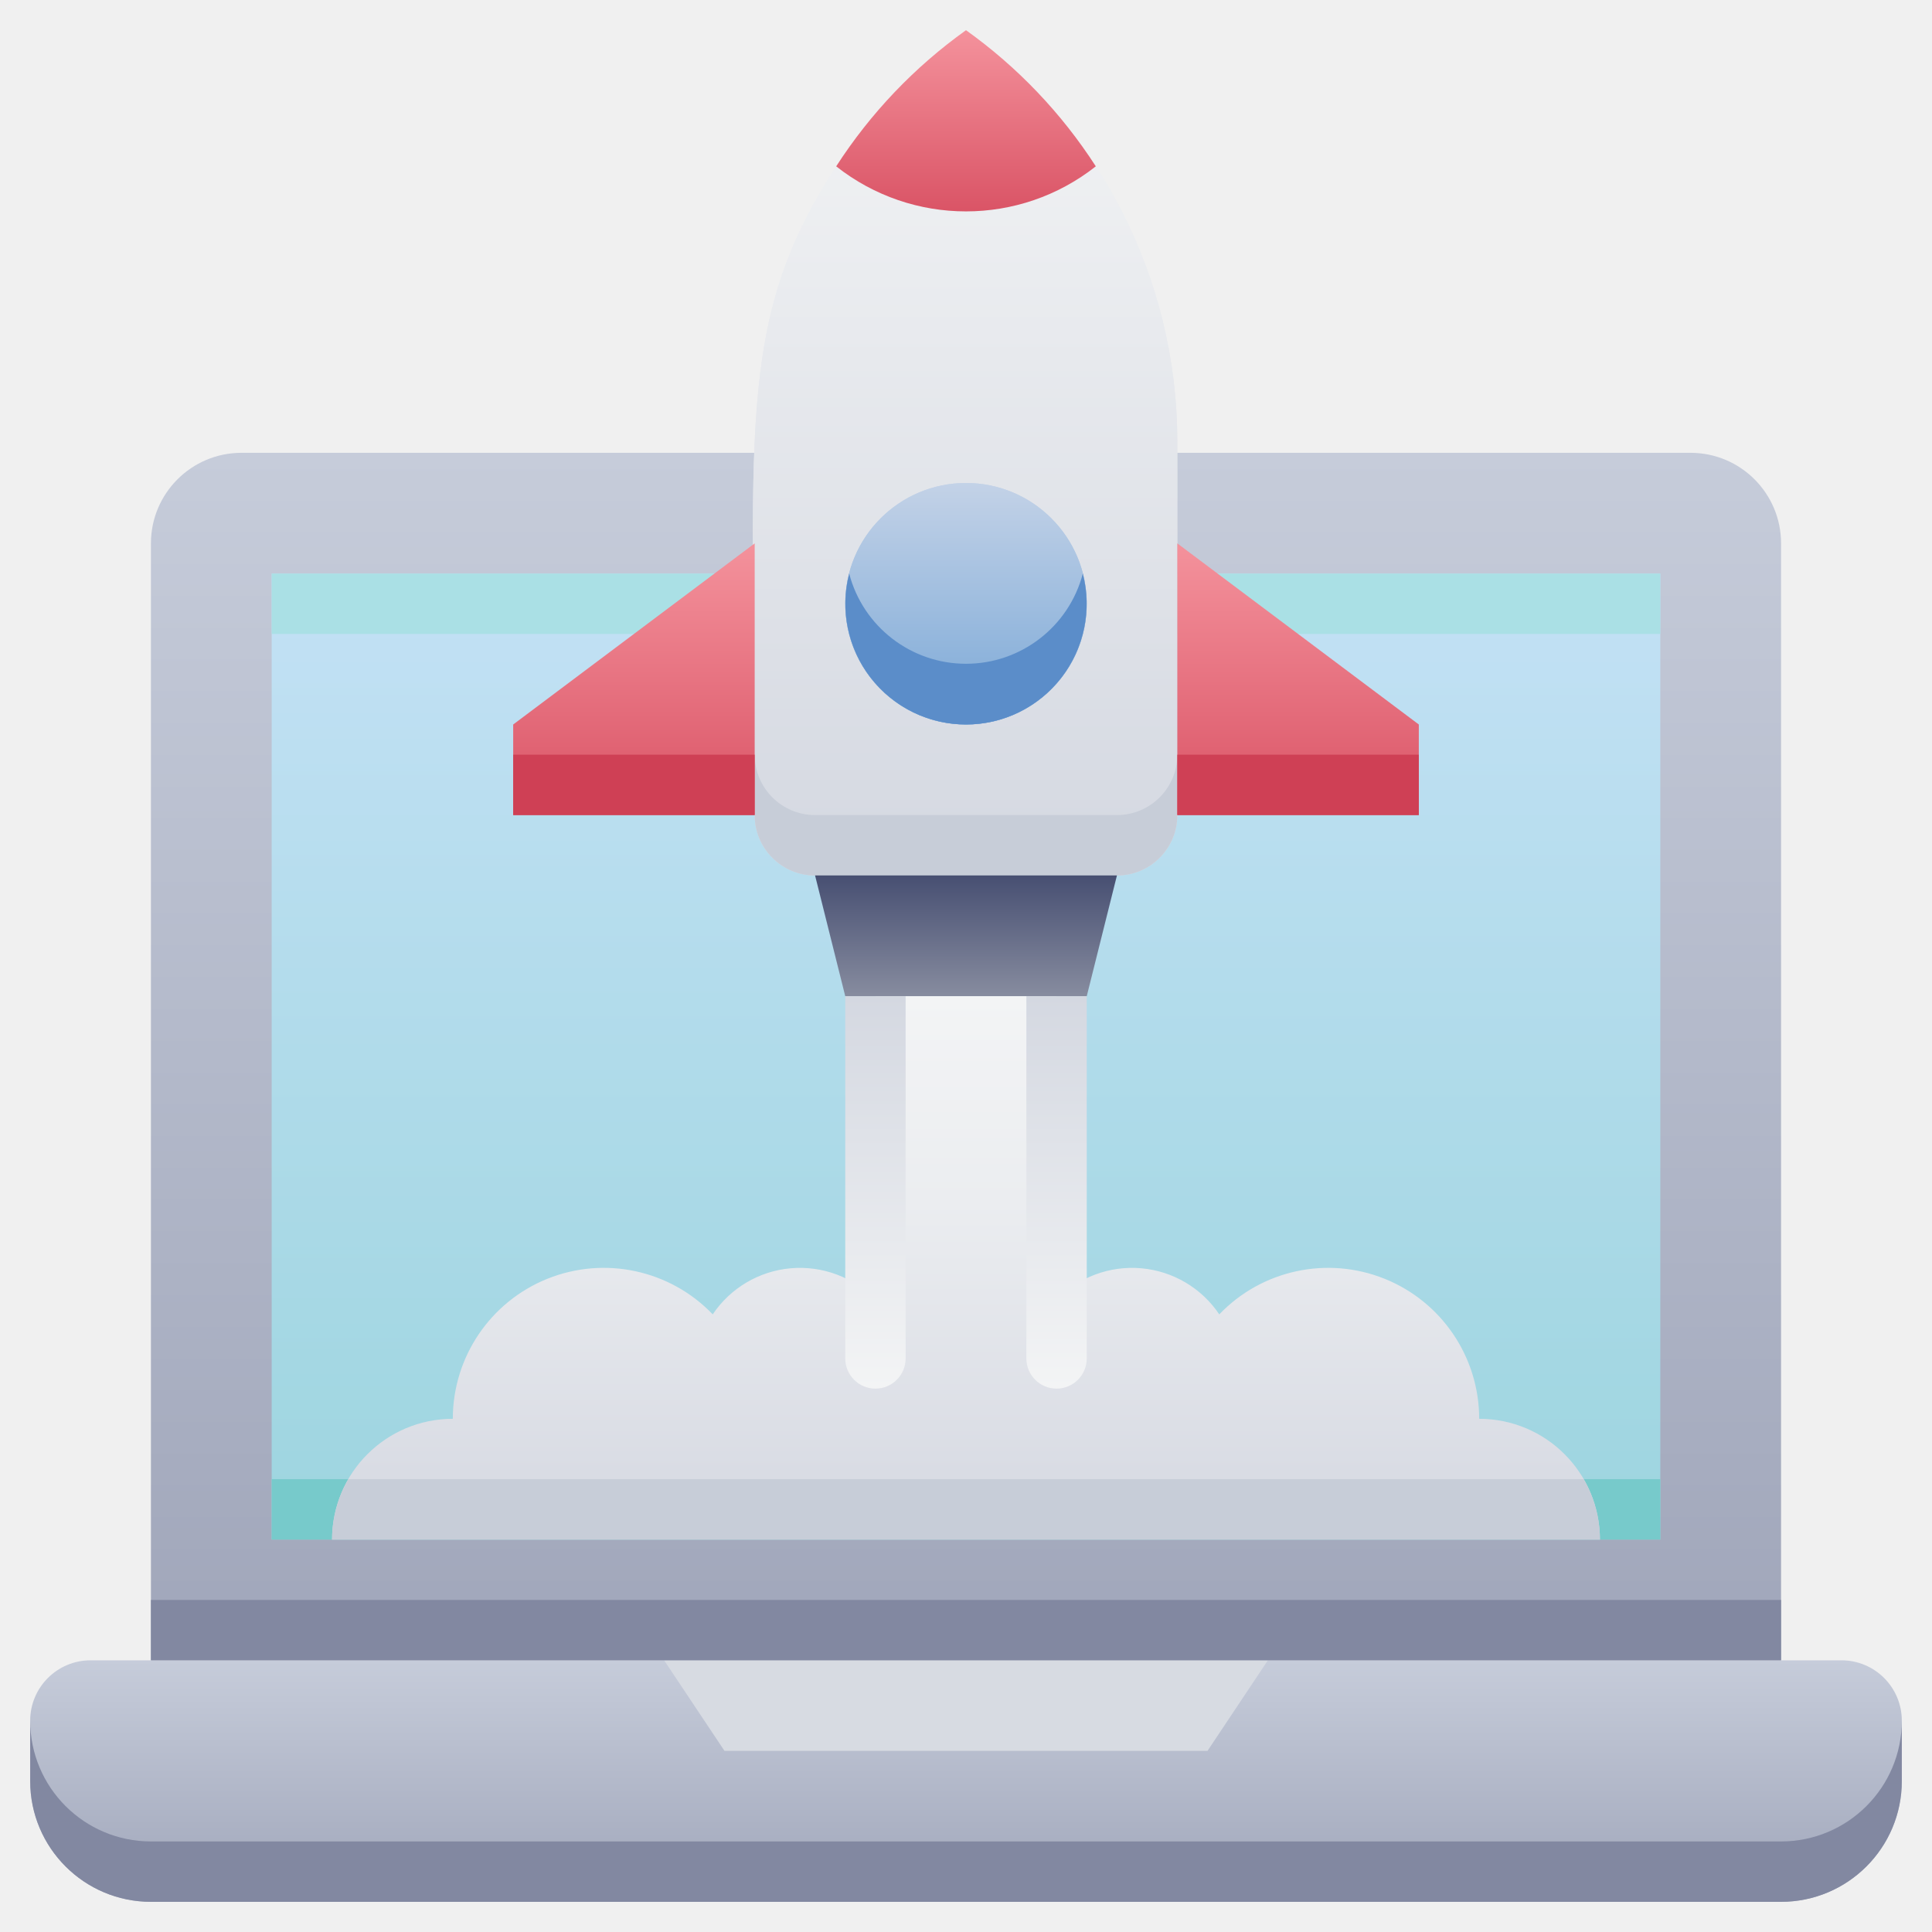
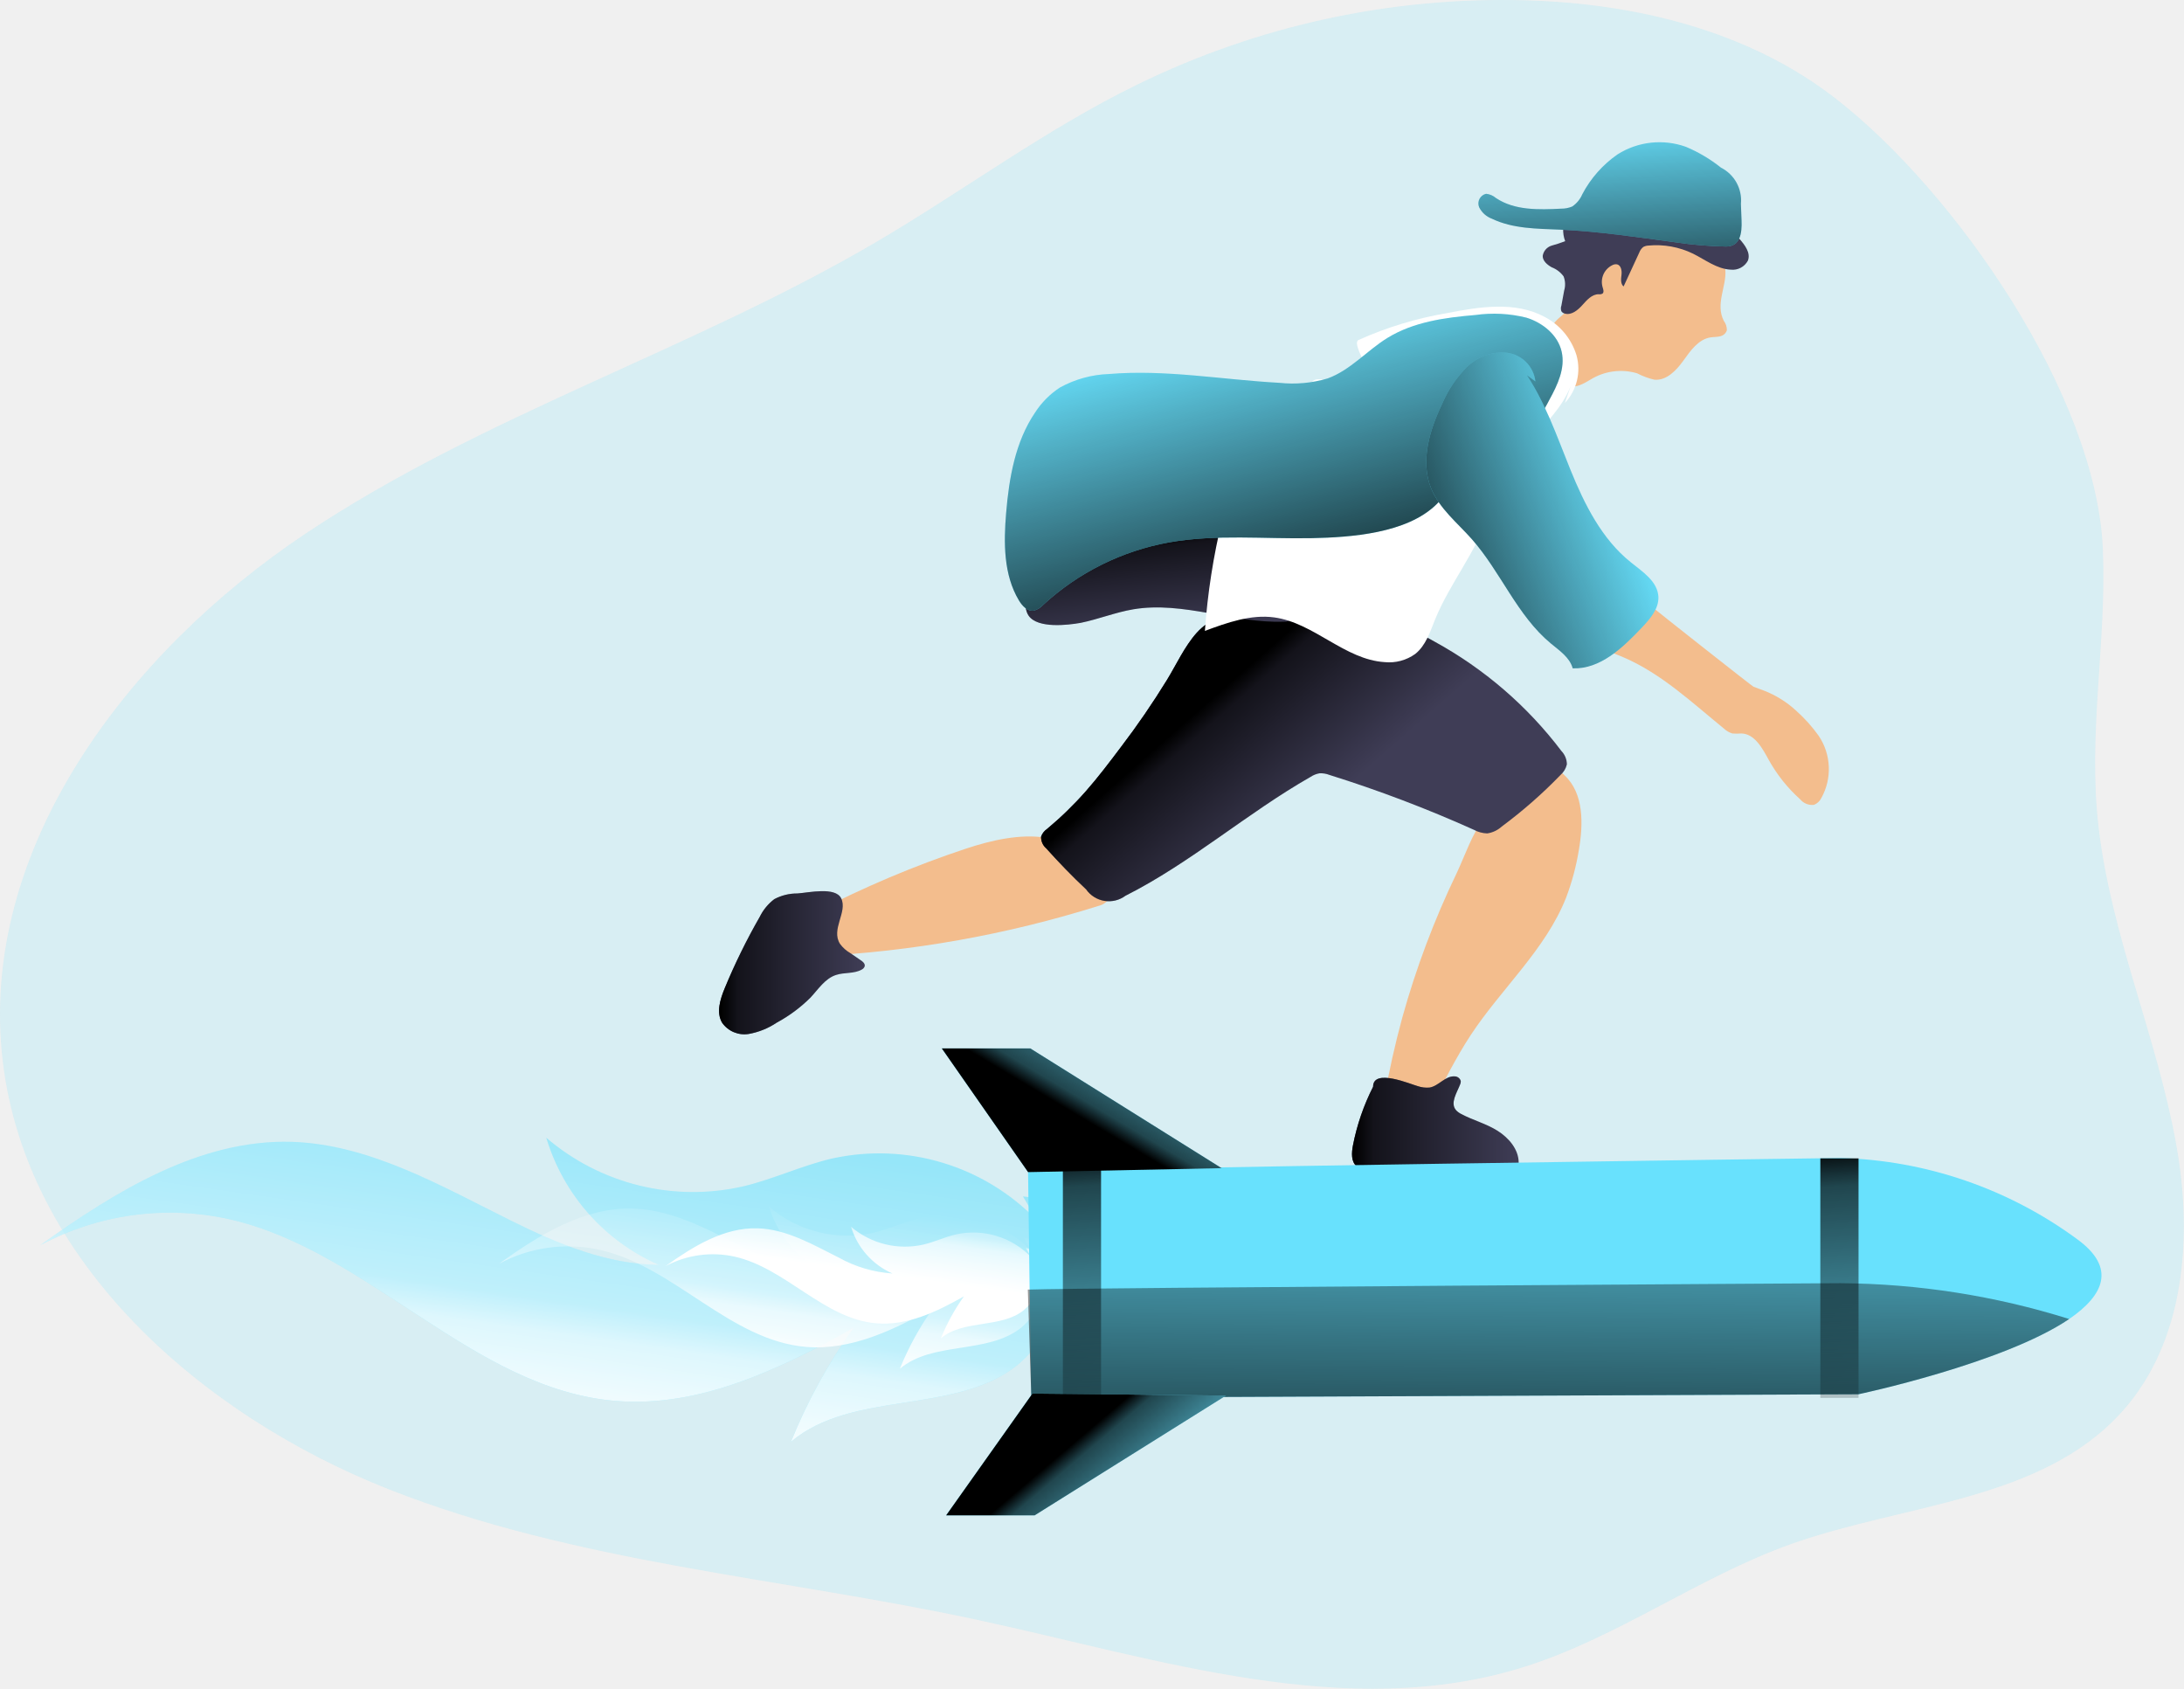
- <svg xmlns="http://www.w3.org/2000/svg" xmlns:xlink="http://www.w3.org/1999/xlink" viewBox="0 0 64 64">
+ <svg xmlns="http://www.w3.org/2000/svg" xmlns:xlink="http://www.w3.org/1999/xlink" id="Layer_1" data-name="Layer 1" viewBox="0 0 342.02 264.39">
  <defs>
-     <style>.cls-1{fill:url(#linear-gradient);}.cls-2{fill:url(#linear-gradient-2);}.cls-3{fill:#aae0e5;}.cls-4{fill:#77cacb;}.cls-5{fill:url(#linear-gradient-3);}.cls-6{fill:#c7cdd8;}.cls-7{fill:url(#linear-gradient-5);}.cls-8{fill:url(#linear-gradient-6);}.cls-9{fill:#cf4055;}.cls-10{fill:url(#linear-gradient-7);}.cls-11{fill:url(#linear-gradient-8);}.cls-12{fill:#5b8dc9;}.cls-13{fill:url(#linear-gradient-10);}.cls-14{fill:url(#linear-gradient-11);}.cls-15{fill:#8288a1;}.cls-16{fill:#d7dbe2;}.cls-17{fill:url(#linear-gradient-12);}.cls-18{fill:url(#linear-gradient-13);}.cls-19{fill:url(#linear-gradient-14);}</style>
-     <linearGradient id="linear-gradient" x1="32" y1="55" x2="32" y2="15" gradientUnits="userSpaceOnUse">
-       <stop offset="0" stop-color="#a0a6ba" />
-       <stop offset="1" stop-color="#c6ccda" />
+     <linearGradient id="linear-gradient" x1="128.96" y1="247.1" x2="121.62" y2="298.46" gradientUnits="userSpaceOnUse">
+       <stop offset="0.02" stop-color="#fff" stop-opacity="0" />
+       <stop offset="0.58" stop-color="#fff" stop-opacity="0.39" />
+       <stop offset="0.68" stop-color="#fff" stop-opacity="0.68" />
+       <stop offset="1" stop-color="#fff" />
    </linearGradient>
-     <linearGradient id="linear-gradient-2" x1="32" y1="51" x2="32" y2="19" gradientUnits="userSpaceOnUse">
-       <stop offset="0" stop-color="#9dd5df" />
-       <stop offset="1" stop-color="#c3e1f5" />
+     <linearGradient id="linear-gradient-2" x1="161.7" y1="259.98" x2="157.79" y2="287.41" xlink:href="#linear-gradient" />
+     <linearGradient id="linear-gradient-3" x1="175.28" y1="253.54" x2="172.59" y2="272.39" xlink:href="#linear-gradient" />
+     <linearGradient id="linear-gradient-4" x1="228.82" y1="182.34" x2="245.12" y2="200.89" gradientUnits="userSpaceOnUse">
+       <stop offset="0.01" />
+       <stop offset="0.13" stop-opacity="0.69" />
+       <stop offset="1" stop-opacity="0" />
    </linearGradient>
-     <linearGradient id="linear-gradient-3" x1="31.97" y1="29" x2="31.97" y2="1" gradientUnits="userSpaceOnUse">
-       <stop offset="0" stop-color="#d4d8e1" />
-       <stop offset="1" stop-color="#f3f4f5" />
-     </linearGradient>
-     <linearGradient id="linear-gradient-5" x1="43" y1="27" x2="43" y2="18" gradientUnits="userSpaceOnUse">
-       <stop offset="0" stop-color="#da5466" />
-       <stop offset="1" stop-color="#f4929c" />
-     </linearGradient>
-     <linearGradient id="linear-gradient-6" x1="21" y1="27" x2="21" y2="18" xlink:href="#linear-gradient-5" />
-     <linearGradient id="linear-gradient-7" x1="32" y1="29" x2="32" y2="33" gradientUnits="userSpaceOnUse">
-       <stop offset="0" stop-color="#474f72" />
-       <stop offset="1" stop-color="#878c9f" />
-     </linearGradient>
-     <linearGradient id="linear-gradient-8" x1="32" y1="24" x2="32" y2="16" gradientUnits="userSpaceOnUse">
-       <stop offset="0" stop-color="#7aa8d7" />
-       <stop offset="1" stop-color="#c3d2e7" />
-     </linearGradient>
-     <linearGradient id="linear-gradient-10" x1="32" y1="7" x2="32" y2="1" xlink:href="#linear-gradient-5" />
-     <linearGradient id="linear-gradient-11" y1="63" y2="55" xlink:href="#linear-gradient" />
-     <linearGradient id="linear-gradient-12" x1="32" y1="51" x2="32" y2="33" gradientUnits="userSpaceOnUse">
-       <stop offset="0" stop-color="#d4d8e1" />
-       <stop offset="0.04" stop-color="#d6d9e2" />
-       <stop offset="0.62" stop-color="#ebedf0" />
-       <stop offset="1" stop-color="#f3f4f5" />
-     </linearGradient>
-     <linearGradient id="linear-gradient-13" x1="29" y1="33" x2="29" y2="45.99" xlink:href="#linear-gradient-3" />
-     <linearGradient id="linear-gradient-14" x1="35" y1="33" x2="35" y2="45.99" xlink:href="#linear-gradient-3" />
+     <linearGradient id="linear-gradient-5" x1="219.37" y1="157.03" x2="221.21" y2="173.34" xlink:href="#linear-gradient-4" />
+     <linearGradient id="linear-gradient-6" x1="292.18" y1="122.56" x2="290" y2="92.4" xlink:href="#linear-gradient-4" />
+     <linearGradient id="linear-gradient-7" x1="245.36" y1="166.11" x2="233.94" y2="122.49" xlink:href="#linear-gradient-4" />
+     <linearGradient id="linear-gradient-8" x1="250.58" y1="249.57" x2="276.68" y2="249.57" xlink:href="#linear-gradient-4" />
+     <linearGradient id="linear-gradient-9" x1="151.46" y1="224.2" x2="174.3" y2="224.2" xlink:href="#linear-gradient-4" />
+     <linearGradient id="linear-gradient-10" x1="257.75" y1="161.59" x2="293.42" y2="148.35" xlink:href="#linear-gradient-4" />
+     <linearGradient id="linear-gradient-11" x1="281.11" y1="308.42" x2="281.65" y2="244.28" xlink:href="#linear-gradient-4" />
+     <linearGradient id="linear-gradient-12" x1="168.64" y1="174.8" x2="179.44" y2="156.66" xlink:href="#linear-gradient-4" />
+     <linearGradient id="linear-gradient-13" x1="168.17" y1="225.64" x2="181.01" y2="240.72" xlink:href="#linear-gradient-4" />
+     <linearGradient id="linear-gradient-14" x1="168" y1="178.93" x2="171.55" y2="231.47" xlink:href="#linear-gradient-4" />
+     <linearGradient id="linear-gradient-15" x1="286.63" y1="178.93" x2="290.18" y2="231.47" xlink:href="#linear-gradient-4" />
  </defs>
-   <g id="Startup">
-     <path class="cls-1" d="M8,15a3,3,0,0,0-3,3V55H59V18a3,3,0,0,0-3-3Z" />
-     <path class="cls-2" d="M55,19V51H9V19Z" />
-     <path class="cls-3" d="M55,19v2H9V19Z" />
-     <path class="cls-4" d="M55,49v2H9V49Z" />
-     <path class="cls-5" d="M39,14.6V27a2,2,0,0,1-2,2H27a2,2,0,0,1-2-2c0-12.67-.71-16.25,2.7-21.49A16.6,16.6,0,0,1,32,1,16.76,16.76,0,0,1,39,14.6Z" />
-     <path class="cls-5" d="M39,14.6V27a2,2,0,0,1-2,2H27a2,2,0,0,1-2-2c0-12.67-.71-16.25,2.7-21.49A16.6,16.6,0,0,1,32,1,16.76,16.76,0,0,1,39,14.6Z" />
-     <path class="cls-6" d="M39,25v2a2,2,0,0,1-2,2H27a2,2,0,0,1-2-2V25a2,2,0,0,0,2,2H37A2,2,0,0,0,39,25Z" />
-     <polygon class="cls-7" points="39 18 47 24 47 27 39 27 39 18" />
-     <polygon class="cls-8" points="25 18 17 24 17 27 25 27 25 18" />
-     <rect class="cls-9" x="39" y="25" width="8" height="2" />
-     <rect class="cls-9" x="17" y="25" width="8" height="2" />
-     <polygon class="cls-10" points="37 29 36 33 28 33 27 29 37 29" />
-     <circle class="cls-11" cx="32" cy="20" r="4" />
-     <circle class="cls-11" cx="32" cy="20" r="4" />
-     <path class="cls-12" d="M32,24a4,4,0,0,1-3.87-5,4,4,0,0,0,7.74,0A4,4,0,0,1,32,24Z" />
-     <path class="cls-13" d="M36.3,5.51a6.94,6.94,0,0,1-8.6,0A16.6,16.6,0,0,1,32,1,16.6,16.6,0,0,1,36.3,5.51Z" />
-     <path class="cls-14" d="M3,55H61a2,2,0,0,1,2,2v2a4,4,0,0,1-4,4H5a4,4,0,0,1-4-4V57A2,2,0,0,1,3,55Z" />
-     <path class="cls-15" d="M63,57v2a4,4,0,0,1-4,4H5a4,4,0,0,1-4-4V57a4,4,0,0,0,4,4H59A4,4,0,0,0,63,57Z" />
-     <polygon class="cls-16" points="40 58 24 58 22 55 42 55 40 58" />
-     <rect class="cls-15" x="5" y="53" width="54" height="2" />
-     <path class="cls-17" d="M53,51H11a4,4,0,0,1,4-4,5,5,0,0,1,8.61-3.46A3.48,3.48,0,0,1,29,43.06V33h6V43.06a3.48,3.48,0,0,1,5.39.48A5,5,0,0,1,49,47,4,4,0,0,1,53,51Z" />
-     <path class="cls-6" d="M53,51H11a4,4,0,0,1,.54-2H52.46A4,4,0,0,1,53,51Z" />
-     <path class="cls-18" d="M28,45V33h2V45A1,1,0,0,1,28,45Z" />
-     <path class="cls-19" d="M34,45V33h2V45A1,1,0,0,1,34,45Z" />
-   </g>
+   <path d="M326.43,89C312.76,78.3,295,74,277.69,73.53A130.07,130.07,0,0,0,217,86.7c-14.35,7-27.25,16.64-41,24.71-28.86,16.92-61.47,27.05-89.3,45.62S35.32,206.48,39.29,239.7c3.74,31.36,31.05,55.35,60.42,66.95s61.47,13.82,92.33,20.48c28.28,6.1,57.75,16,85.36,7.38,14.74-4.6,27.48-14.14,42-19.3,17.79-6.31,39.2-6.69,51.8-20.74,9.81-10.93,11.06-27.24,8.47-41.69-3-16.88-10.18-32.69-12.18-49.8-1.72-14.68,1.29-28.95.67-43.51C367.15,135.26,345,103.44,326.43,89Z" transform="translate(-38.85 -73.48)" fill="#68e1fd" opacity="0.18" style="isolation:isolate" />
+   <path d="M201.36,264.68a34.33,34.33,0,0,0-32.25-9.8c-4.69,1.1-9.1,3.2-13.78,4.33a35.3,35.3,0,0,1-30.93-7.59,31.68,31.68,0,0,0,17.66,19.91c-8.08-.07-15.78-3.26-23-6.84-11-5.44-22.14-12-34.45-12.43C70.13,251.82,57,260,45.18,268.43a43,43,0,0,1,29.45-4.09c22,4.91,38.19,26.64,60.65,28.49,13.17,1.08,25.78-5,37.29-11.5a85.06,85.06,0,0,0-9.86,17.9c9.68-8.16,25.61-4.14,35.5-12.05A22.47,22.47,0,0,0,205.57,275a15.26,15.26,0,0,0,0-8.83c-1-2.81-3.54-5.21-6.52-5.36" transform="translate(-38.85 -73.48)" fill="#68e1fd" opacity="0.59" style="isolation:isolate" />
+   <path d="M201.36,264.68a34.33,34.33,0,0,0-32.25-9.8c-4.69,1.1-9.1,3.2-13.78,4.33a35.3,35.3,0,0,1-30.93-7.59,31.68,31.68,0,0,0,17.66,19.91c-8.08-.07-15.78-3.26-23-6.84-11-5.44-22.14-12-34.45-12.43C70.13,251.82,57,260,45.18,268.43a43,43,0,0,1,29.45-4.09c22,4.91,38.19,26.64,60.65,28.49,13.17,1.08,25.78-5,37.29-11.5a85.06,85.06,0,0,0-9.86,17.9c9.68-8.16,25.61-4.14,35.5-12.05A22.47,22.47,0,0,0,205.57,275a15.26,15.26,0,0,0,0-8.83c-1-2.81-3.54-5.21-6.52-5.36" transform="translate(-38.85 -73.48)" fill="url(#linear-gradient)" />
+   <path d="M200.36,269.37a18.31,18.31,0,0,0-17.22-5.23c-2.5.59-4.85,1.7-7.35,2.31a18.85,18.85,0,0,1-16.52-4.05A16.94,16.94,0,0,0,168.7,273c-4.31,0-8.42-1.75-12.29-3.65-5.9-2.91-11.82-6.44-18.4-6.64-7.72-.24-14.75,4.15-21,8.63a22.89,22.89,0,0,1,15.72-2.18c11.75,2.62,20.4,14.22,32.39,15.21,7,.58,13.77-2.68,19.91-6.14a45.41,45.41,0,0,0-5.26,9.56c5.16-4.36,13.67-2.21,19-6.43a12.05,12.05,0,0,0,3.93-6.51,8.13,8.13,0,0,0,0-4.71,4.17,4.17,0,0,0-3.49-2.86" transform="translate(-38.85 -73.48)" fill="url(#linear-gradient-2)" />
+   <path d="M200.37,270.35a12.58,12.58,0,0,0-11.83-3.59c-1.72.4-3.34,1.17-5.06,1.58a13,13,0,0,1-11.35-2.78,11.65,11.65,0,0,0,6.48,7.31,20,20,0,0,1-8.45-2.51c-4-2-8.12-4.42-12.64-4.56-5.31-.17-10.14,2.85-14.46,5.93a15.73,15.73,0,0,1,10.81-1.5c8.07,1.8,14,9.78,22.25,10.45,4.83.4,9.46-1.84,13.68-4.22a31.83,31.83,0,0,0-3.61,6.57c3.55-3,9.4-1.52,13-4.42a8.28,8.28,0,0,0,2.71-4.47,5.67,5.67,0,0,0,0-3.24,2.85,2.85,0,0,0-2.39-2" transform="translate(-38.85 -73.48)" fill="url(#linear-gradient-3)" />
+   <path d="M190.13,206.35a162.12,162.12,0,0,0-23.65,10,8.48,8.48,0,0,0-3.16,2.37,3,3,0,0,0,0,3.67c.84.86,2.2.87,3.4.81a176.09,176.09,0,0,0,44.12-7.87,2.77,2.77,0,0,0,1.31-.69c.68-.76.35-2-.12-2.88C207.37,202.68,198.47,203.59,190.13,206.35Z" transform="translate(-38.85 -73.48)" fill="#f3bd8d" />
+   <path d="M255.59,245.64a1.12,1.12,0,0,0,1.16,1.57l4,.66a1.64,1.64,0,0,0,2.15-1.06c2-3.79,3.91-7.68,6.27-11.27,4.82-7.31,11.7-13.36,14.93-21.5a38.39,38.39,0,0,0,2-7.46c.71-4.09.8-8.87-2.23-11.7a2.17,2.17,0,0,0-1.56-.73,2.47,2.47,0,0,0-1.2.54c-3,2.08-7.58,4.14-9.89,7-1.82,2.29-3,5.86-4.25,8.5a136.17,136.17,0,0,0-8.5,22.55Q256.73,239.12,255.59,245.64Z" transform="translate(-38.85 -73.48)" fill="#f3bd8d" />
+   <path d="M214.38,190.46c-1.78,2.36-3.55,4.71-5.5,6.92a55.45,55.45,0,0,1-6.07,5.9,2.38,2.38,0,0,0-.92,1.19,2.3,2.3,0,0,0,.8,1.84c2,2.23,4.07,4.38,6.25,6.42a4.35,4.35,0,0,0,6.16,1c10.27-5.18,19-12.92,29-18.62a3.63,3.63,0,0,1,1.37-.55,3.7,3.7,0,0,1,1.57.25,203.4,203.4,0,0,1,22.64,8.6,4.65,4.65,0,0,0,2.07.56,4.31,4.31,0,0,0,2.27-1.07,74.52,74.52,0,0,0,9.21-8.08,3.13,3.13,0,0,0,1-1.67,3.07,3.07,0,0,0-.86-2.09,62.53,62.53,0,0,0-19.87-17.12,46.11,46.11,0,0,0-20.24-6c-5.28-.18-13.14.35-17,4.62-1.91,2.13-3.2,5-4.67,7.39A126.72,126.72,0,0,1,214.38,190.46Z" transform="translate(-38.85 -73.48)" fill="#3f3d56" />
+   <path d="M214.38,190.46c-1.78,2.36-3.55,4.71-5.5,6.92a55.45,55.45,0,0,1-6.07,5.9,2.38,2.38,0,0,0-.92,1.19,2.3,2.3,0,0,0,.8,1.84c2,2.23,4.07,4.38,6.25,6.42a4.35,4.35,0,0,0,6.16,1c10.27-5.18,19-12.92,29-18.62a3.63,3.63,0,0,1,1.37-.55,3.7,3.7,0,0,1,1.57.25,203.4,203.4,0,0,1,22.64,8.6,4.65,4.65,0,0,0,2.07.56,4.31,4.31,0,0,0,2.27-1.07,74.52,74.52,0,0,0,9.21-8.08,3.13,3.13,0,0,0,1-1.67,3.07,3.07,0,0,0-.86-2.09,62.53,62.53,0,0,0-19.87-17.12,46.11,46.11,0,0,0-20.24-6c-5.28-.18-13.14.35-17,4.62-1.91,2.13-3.2,5-4.67,7.39A126.72,126.72,0,0,1,214.38,190.46Z" transform="translate(-38.85 -73.48)" fill="url(#linear-gradient-4)" />
+   <path d="M208.1,171c2.78-.57,5.44-1.65,8.23-2.12,7.82-1.32,15.69,2.24,23.61,1.93a1.53,1.53,0,0,0,1.22-.44,1.55,1.55,0,0,0,.19-1l-.3-7.41a16.31,16.31,0,0,0-1.1-6.3c-1.83-4-6.6-5.84-10.95-5.58s-8.39,2.21-12.3,4.13L207,158.93c-2.23,1.1-5.27,2.24-6.66,4.48-.88,1.44-1.41,5.1-.39,6.49C201.38,171.92,206.07,171.36,208.1,171Z" transform="translate(-38.85 -73.48)" fill="#3f3d56" />
+   <path d="M208.1,171c2.78-.57,5.44-1.65,8.23-2.12,7.82-1.32,15.69,2.24,23.61,1.93a1.53,1.53,0,0,0,1.22-.44,1.55,1.55,0,0,0,.19-1l-.3-7.41a16.31,16.31,0,0,0-1.1-6.3c-1.83-4-6.6-5.84-10.95-5.58s-8.39,2.21-12.3,4.13L207,158.93c-2.23,1.1-5.27,2.24-6.66,4.48-.88,1.44-1.41,5.1-.39,6.49C201.38,171.92,206.07,171.36,208.1,171Z" transform="translate(-38.85 -73.48)" fill="url(#linear-gradient-5)" />
+   <path d="M308.8,123.71a2.39,2.39,0,0,1,.48,1.49,1.41,1.41,0,0,1-1.09.94c-.49.12-1,.09-1.5.17-1.88.32-3.1,2.07-4.21,3.62s-2.65,3.17-4.55,3a11.31,11.31,0,0,1-2.7-1,9,9,0,0,0-7.33,1c-1,.58-2.19,1.32-3.36,1a3.45,3.45,0,0,1-2.16-2.27,13,13,0,0,1-.76-5.23,4.58,4.58,0,0,1,.36-1.91c.46-1,1.44-1.5,2.15-2.28a9.79,9.79,0,0,0,1.38-2.14,60,60,0,0,1,4-6.37c2-2.83,4.57-5.65,8-6.4a11.12,11.12,0,0,1,8.2,1.88c2.14,1.38,3.17,4.12,3.34,6.62S307.46,121.1,308.8,123.71Z" transform="translate(-38.85 -73.48)" fill="#f3bd8d" />
+   <path d="M311.22,110.84c.88,1,1.82,2.22,1.36,3.44a2.7,2.7,0,0,1-2.7,1.42c-2.15-.1-4-1.56-5.89-2.5a13.16,13.16,0,0,0-7-1.27,1.8,1.8,0,0,0-.8.22,2,2,0,0,0-.62.86l-2.46,5.32c-.5-.41-.41-1.18-.33-1.82s-.06-1.48-.69-1.64a1.17,1.17,0,0,0-.75.13,2.92,2.92,0,0,0-1.52,3.44c.11.34.25.77,0,1a.94.94,0,0,1-.62.11c-1.06,0-1.85.92-2.56,1.71s-1.68,1.59-2.7,1.33a.9.9,0,0,1-.57-.37,1.26,1.26,0,0,1,0-.9l.43-2.34a3.4,3.4,0,0,0-.09-2.23,4.15,4.15,0,0,0-1.86-1.42c-.7-.39-1.42-1-1.41-1.78a2,2,0,0,1,1.39-1.61,22.1,22.1,0,0,0,2.13-.7,4.84,4.84,0,0,1,.21-3.92,5,5,0,0,1,2.6-1.61,37.81,37.81,0,0,1,7.49-1.71,14,14,0,0,1,6.27.38,17.75,17.75,0,0,1,2.6,1.25c0,.41,3.91,2.17,4.4,2.45A13.09,13.09,0,0,1,311.22,110.84Z" transform="translate(-38.85 -73.48)" fill="#3f3d56" />
+   <path d="M311.58,108l-.1-2.6a5.74,5.74,0,0,0-3.12-5.67,23.14,23.14,0,0,0-5.49-3.26,12.28,12.28,0,0,0-10.69,1.17,17.51,17.51,0,0,0-5.53,6.24,4.42,4.42,0,0,1-1.58,1.93,4.29,4.29,0,0,1-1.74.34c-3.51.18-7.29.29-10.2-1.66a2.8,2.8,0,0,0-1.55-.67,1.55,1.55,0,0,0-1.1,2.09,3.63,3.63,0,0,0,2,1.81c3.29,1.59,7.09,1.56,10.75,1.72,6.08.28,12.12,1.19,18.16,2a60.74,60.74,0,0,0,7.74.64C311.38,112.1,311.66,110,311.58,108Z" transform="translate(-38.85 -73.48)" fill="#68e1fd" />
+   <path d="M311.58,108l-.1-2.6a5.74,5.74,0,0,0-3.12-5.67,23.14,23.14,0,0,0-5.49-3.26,12.28,12.28,0,0,0-10.69,1.17,17.51,17.51,0,0,0-5.53,6.24,4.42,4.42,0,0,1-1.58,1.93,4.29,4.29,0,0,1-1.74.34c-3.51.18-7.29.29-10.2-1.66a2.8,2.8,0,0,0-1.55-.67,1.55,1.55,0,0,0-1.1,2.09,3.63,3.63,0,0,0,2,1.81c3.29,1.59,7.09,1.56,10.75,1.72,6.08.28,12.12,1.19,18.16,2a60.74,60.74,0,0,0,7.74.64C311.38,112.1,311.66,110,311.58,108Z" transform="translate(-38.85 -73.48)" fill="url(#linear-gradient-6)" />
+   <path d="M285.2,132.83c-1.91,6.57-9.11,10.32-11.76,16.62-.63,1.5-1,3.09-1.49,4.63-1.92,5.81-6,10.65-8.33,16.31-.81,2-1.47,4.15-3.14,5.48a7,7,0,0,1-4.79,1.28c-6.26-.39-11.08-6.16-17.29-7-3.69-.5-7.36.81-10.86,2.11a105.68,105.68,0,0,1,2.72-17.47,36.71,36.71,0,0,1,8.1-15.55c1.95-2.1,4.22-3.89,6.08-6.07,1.15-1.35,7.85,2.2,9.16,1,1.1-1-3.31-6.81-2-7.46a57.42,57.42,0,0,1,13.88-4.21c5.09-1,10.67-1.87,15.25.59a10.12,10.12,0,0,1,5,6,7.84,7.84,0,0,1-1.82,7.49" transform="translate(-38.85 -73.48)" fill="#fff" />
+   <path d="M313.45,181c.55.22,1.11.41,1.67.62a15.91,15.91,0,0,1,5.05,3.17,23.73,23.73,0,0,1,3.48,3.88,9.32,9.32,0,0,1,.42,9.77,2.14,2.14,0,0,1-1.16,1.06,2.45,2.45,0,0,1-2.14-.86,23.91,23.91,0,0,1-4.94-6.2c-1-1.82-2.2-4.07-4.28-4.12a8.32,8.32,0,0,1-1.41,0,3.27,3.27,0,0,1-1.31-.76c-5-4.07-9.78-8.59-15.69-11.14-2.82-1.22-6-2.1-7.82-4.6A1.1,1.1,0,0,1,285,171c.43-2.79,3.72-6.76,6.7-6.55,2.36.18,3.43,2.07,5.06,3.41C298.7,169.46,313.34,181,313.45,181Z" transform="translate(-38.85 -73.48)" fill="#f3bd8d" />
+   <path d="M244.31,157.74c-7.48.15-15-.65-22.41.67a39.48,39.48,0,0,0-19.69,9.78,3,3,0,0,1-1.45.9c-1,.16-1.83-.74-2.35-1.61-2.4-4-2.39-9-2-13.66.46-5.5,1.43-11.17,4.53-15.74a13.27,13.27,0,0,1,3.92-3.94,17.13,17.13,0,0,1,7.65-2.1c8.9-.75,17.79.9,26.7,1.38a19.22,19.22,0,0,0,7.56-.69c3.56-1.29,6.15-4.37,9.37-6.35,4.08-2.51,9-3.18,13.76-3.58a20.92,20.92,0,0,1,8,.42c2.55.79,4.92,2.71,5.51,5.32s-.64,5.19-1.91,7.51a23.24,23.24,0,0,1-3.65,5.28c-2.39,2.41-5.54,3.8-8.36,5.63-2.4,1.57-3.73,3.55-5.69,5.49C259.16,157,250.42,157.61,244.31,157.74Z" transform="translate(-38.85 -73.48)" fill="#68e1fd" />
+   <path d="M244.31,157.74c-7.48.15-15-.65-22.41.67a39.48,39.48,0,0,0-19.69,9.78,3,3,0,0,1-1.45.9c-1,.16-1.83-.74-2.35-1.61-2.4-4-2.39-9-2-13.66.46-5.5,1.43-11.17,4.53-15.74a13.27,13.27,0,0,1,3.92-3.94,17.13,17.13,0,0,1,7.65-2.1c8.9-.75,17.79.9,26.7,1.38a19.22,19.22,0,0,0,7.56-.69c3.56-1.29,6.15-4.37,9.37-6.35,4.08-2.51,9-3.18,13.76-3.58a20.92,20.92,0,0,1,8,.42c2.55.79,4.92,2.71,5.51,5.32s-.64,5.19-1.91,7.51a23.24,23.24,0,0,1-3.65,5.28c-2.39,2.41-5.54,3.8-8.36,5.63-2.4,1.57-3.73,3.55-5.69,5.49C259.16,157,250.42,157.61,244.31,157.74Z" transform="translate(-38.85 -73.48)" fill="url(#linear-gradient-7)" />
+   <path d="M253.88,243.63a35.06,35.06,0,0,0-3.16,9.22c-.21,1.13-.3,2.49.57,3.23a3.45,3.45,0,0,0,2.24.57l21.28.46a2.14,2.14,0,0,0,1.39-.3,1.65,1.65,0,0,0,.48-1.29c0-2.08-1.54-3.88-3.32-5s-3.84-1.64-5.68-2.62a2.77,2.77,0,0,1-.84-.63c-.91-1.12.16-2.68.67-4a1.09,1.09,0,0,0,.1-.53,1,1,0,0,0-1-.73c-1.44-.08-2.46,1.51-3.88,1.75a4.51,4.51,0,0,1-1.85-.22C259.8,243.26,253.88,240.69,253.88,243.63Z" transform="translate(-38.85 -73.48)" fill="#3f3d56" />
+   <path d="M163.73,213.37a7.61,7.61,0,0,0-3.62.89,7.8,7.8,0,0,0-2.29,2.79,96.25,96.25,0,0,0-5.48,11.17c-.71,1.73-1.35,3.77-.41,5.38a4.25,4.25,0,0,0,4.17,1.77,11.52,11.52,0,0,0,4.4-1.78,22.86,22.86,0,0,0,5.28-3.92c1.23-1.32,2.29-3,4-3.54,1.3-.43,2.81-.16,4-.83a.92.92,0,0,0,.48-.51c.11-.42-.3-.78-.67-1L172,222.7a5.12,5.12,0,0,1-1.6-1.43c-1.47-2.29,1.22-5,.18-7.14C169.68,212.28,165.47,213.25,163.73,213.37Z" transform="translate(-38.85 -73.48)" fill="#3f3d56" />
+   <path d="M253.88,243.63a35.06,35.06,0,0,0-3.16,9.22c-.21,1.13-.3,2.49.57,3.23a3.45,3.45,0,0,0,2.24.57l21.28.46a2.14,2.14,0,0,0,1.39-.3,1.65,1.65,0,0,0,.48-1.29c0-2.08-1.54-3.88-3.32-5s-3.84-1.64-5.68-2.62a2.77,2.77,0,0,1-.84-.63c-.91-1.12.16-2.68.67-4a1.09,1.09,0,0,0,.1-.53,1,1,0,0,0-1-.73c-1.44-.08-2.46,1.51-3.88,1.75a4.51,4.51,0,0,1-1.85-.22C259.8,243.26,253.88,240.69,253.88,243.63Z" transform="translate(-38.85 -73.48)" fill="url(#linear-gradient-8)" />
+   <path d="M163.73,213.37a7.61,7.61,0,0,0-3.62.89,7.8,7.8,0,0,0-2.29,2.79,96.25,96.25,0,0,0-5.48,11.17c-.71,1.73-1.35,3.77-.41,5.38a4.25,4.25,0,0,0,4.17,1.77,11.52,11.52,0,0,0,4.4-1.78,22.86,22.86,0,0,0,5.28-3.92c1.23-1.32,2.29-3,4-3.54,1.3-.43,2.81-.16,4-.83a.92.92,0,0,0,.48-.51c.11-.42-.3-.78-.67-1L172,222.7a5.12,5.12,0,0,1-1.6-1.43c-1.47-2.29,1.22-5,.18-7.14C169.68,212.28,165.47,213.25,163.73,213.37Z" transform="translate(-38.85 -73.48)" fill="url(#linear-gradient-9)" />
+   <path d="M276.68,131.27c-.05-.31.49-.17.68.08,3.38,4.73,5.25,10.34,7.44,15.72s4.89,10.81,9.43,14.44c1.86,1.5,4.21,3,4.33,5.41.08,1.86-1.28,3.43-2.55,4.78-3,3.17-6.53,6.58-10.87,6.42-.46-1.7-2.07-2.77-3.42-3.89-5.29-4.37-7.84-11.21-12.39-16.35-2.26-2.55-5.07-4.78-6.36-7.93-1.73-4.26-.25-9.13,1.74-13.27a18.33,18.33,0,0,1,3.83-5.7,7.93,7.93,0,0,1,6.27-2.28,5.12,5.12,0,0,1,4.49,4.5" transform="translate(-38.85 -73.48)" fill="#68e1fd" />
+   <path d="M276.68,131.27c-.05-.31.49-.17.68.08,3.38,4.73,5.25,10.34,7.44,15.72s4.89,10.81,9.43,14.44c1.86,1.5,4.21,3,4.33,5.41.08,1.86-1.28,3.43-2.55,4.78-3,3.17-6.53,6.58-10.87,6.42-.46-1.7-2.07-2.77-3.42-3.89-5.29-4.37-7.84-11.21-12.39-16.35-2.26-2.55-5.07-4.78-6.36-7.93-1.73-4.26-.25-9.13,1.74-13.27a18.33,18.33,0,0,1,3.83-5.7,7.93,7.93,0,0,1,6.27-2.28,5.12,5.12,0,0,1,4.49,4.5" transform="translate(-38.85 -73.48)" fill="url(#linear-gradient-10)" />
+   <path d="M362.89,280c-10.35,7-33,11.78-33,11.78l-129.53.55-.27-17L199.85,257c2.75-.55,127.32-2.21,127.32-2.21a65.54,65.54,0,0,1,36.94,12.69C370.35,272,368.29,276.29,362.89,280Z" transform="translate(-38.85 -73.48)" fill="#68e1fd" />
+   <path d="M362.89,280c-10.35,7-33,11.78-33,11.78l-129.53.55-.55-16.94.28,0c7.1-.28,127-1,127-1A122.46,122.46,0,0,1,362.89,280Z" transform="translate(-38.85 -73.48)" fill="url(#linear-gradient-11)" />
+   <polygon points="161 183.52 147.49 164.15 161.35 164.15 191.31 182.9 161 183.52" fill="#68e1fd" />
+   <polygon points="161.68 218.2 148.17 237.26 162.03 237.26 191.99 218.51 161.68 218.2" fill="#68e1fd" />
+   <polygon points="161 183.52 147.49 164.15 161.35 164.15 191.31 182.9 161 183.52" fill="url(#linear-gradient-12)" />
+   <polygon points="161.68 218.2 148.17 237.26 162.03 237.26 191.99 218.51 161.68 218.2" fill="url(#linear-gradient-13)" />
+   <rect x="166.45" y="181.37" width="5.98" height="37.5" fill="url(#linear-gradient-14)" />
+   <rect x="285.07" y="181.37" width="5.98" height="37.5" fill="url(#linear-gradient-15)" />
</svg>
